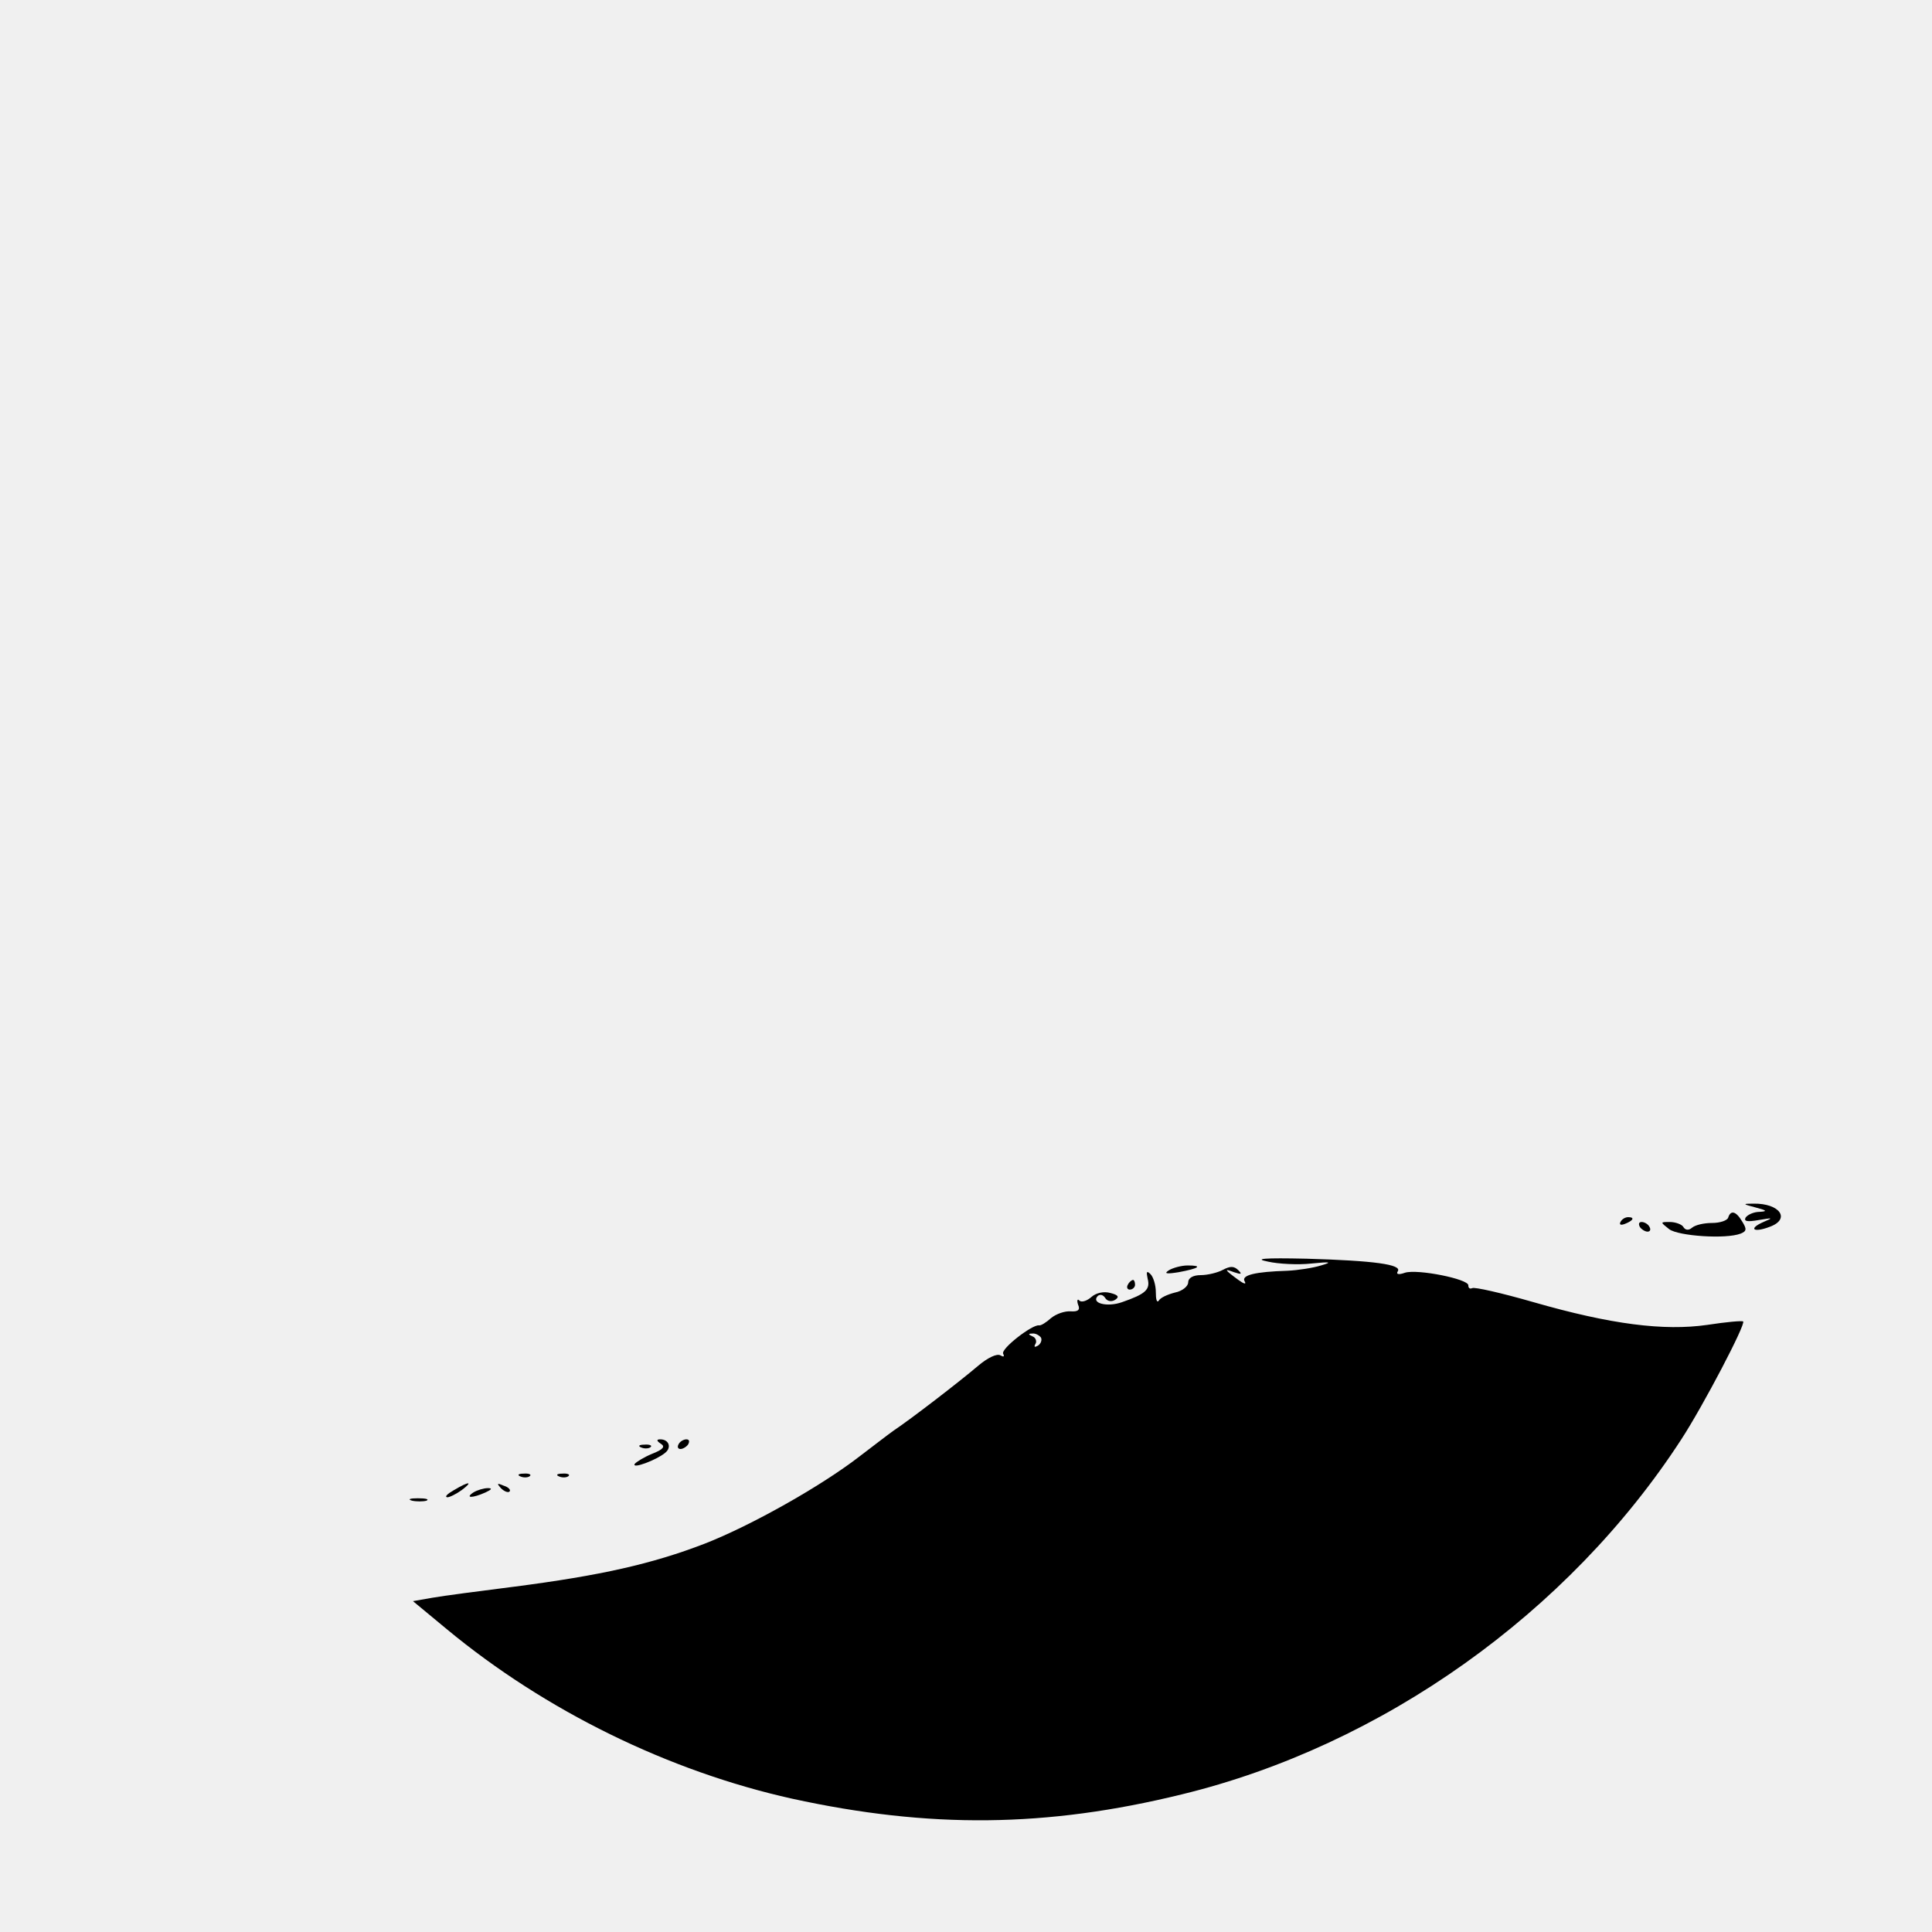
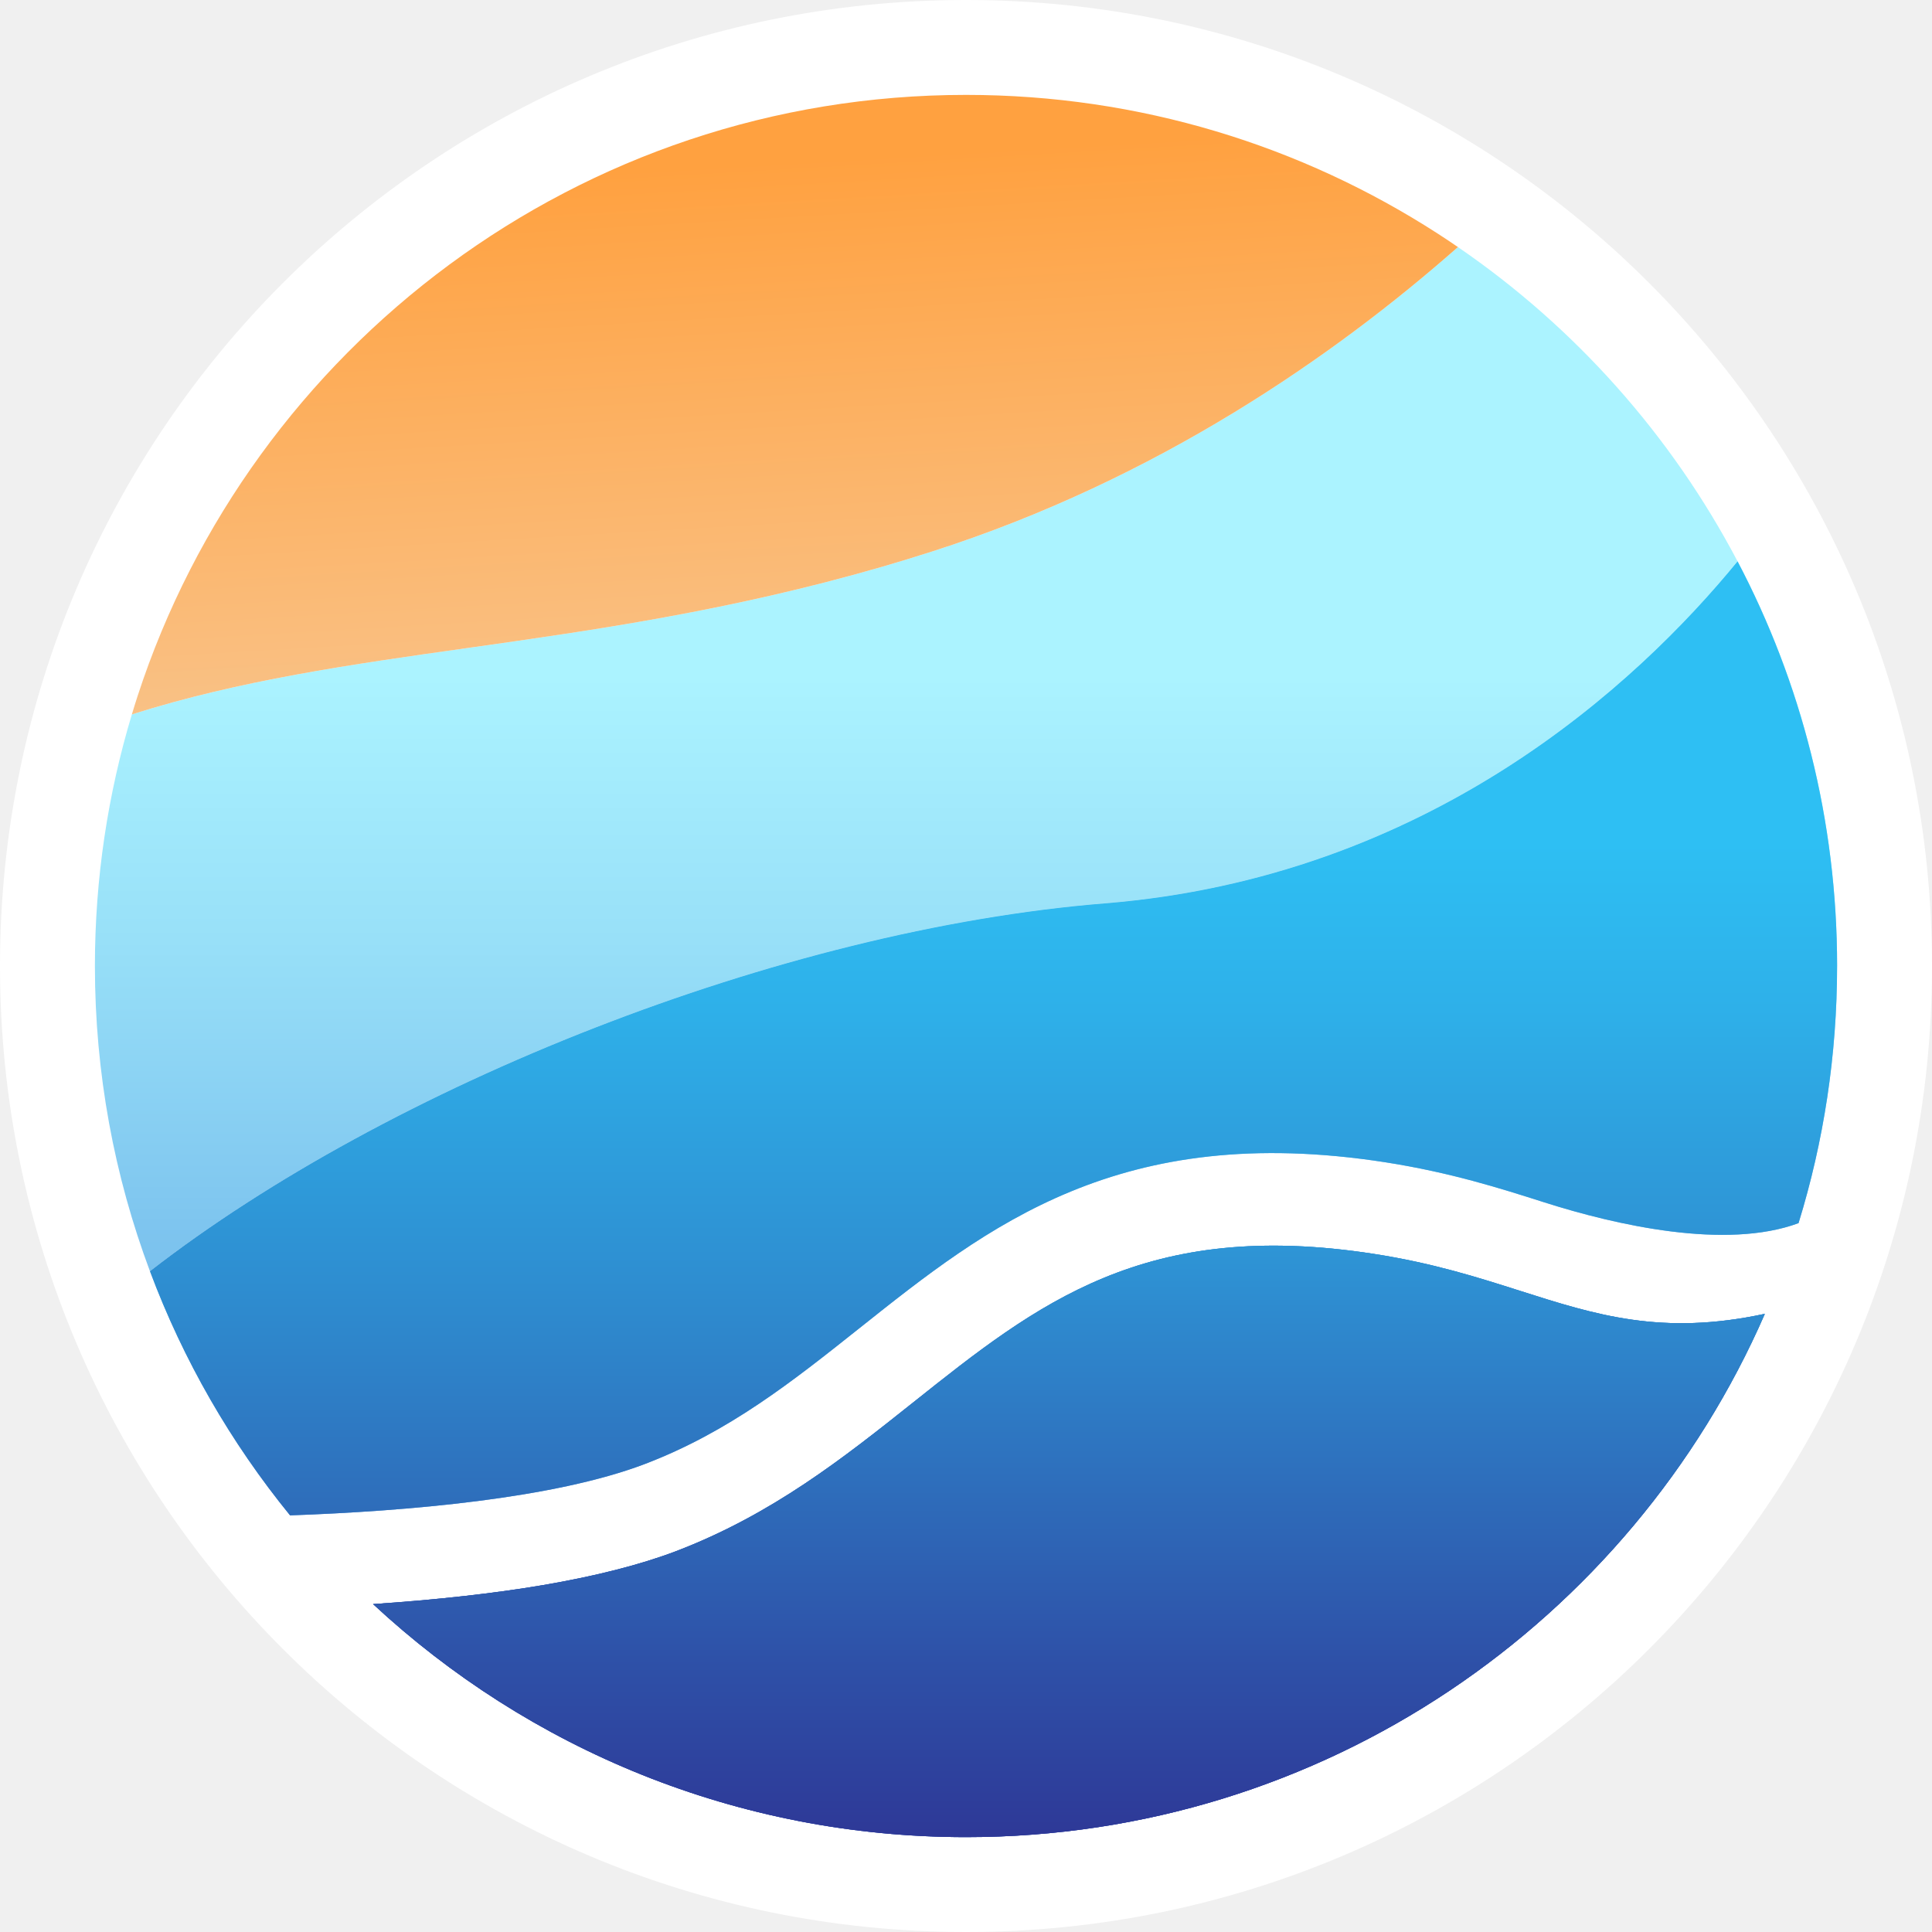
- <svg xmlns="http://www.w3.org/2000/svg" version="1.0" width="400pt" height="400pt" viewBox="0 0 400 400" preserveAspectRatio="xMidYMid meet">
-   <g transform="translate(0,400) scale(0.1,-0.1)" fill="#000000" stroke="none">
-     <path d="M3635 1500 c23 -6 25 -8 8 -9 -12 0 -25 -6 -29 -12 -4 -8 4 -9 27 -5 30 5 31 5 10 -4 -32 -14 -21 -23 13 -10 44 16 21 49 -34 48 -23 0 -22 -1 5 -8z" />
-     <path d="M3578 1479 c-2 -6 -17 -11 -33 -11 -17 0 -35 -4 -42 -10 -7 -6 -14 -5 -18 2 -3 5 -16 10 -28 10 -20 0 -20 0 -1 -15 19 -14 117 -21 148 -9 12 5 13 9 3 25 -13 22 -24 24 -29 8z" />
-     <path d="M3355 1470 c-3 -6 1 -7 9 -4 18 7 21 14 7 14 -6 0 -13 -4 -16 -10z" />
-     <path d="M3395 1460 c3 -5 11 -10 16 -10 6 0 7 5 4 10 -3 6 -11 10 -16 10 -6 0 -7 -4 -4 -10z" />
-     <path d="M2625 1388 c22 -5 63 -7 90 -4 40 4 44 3 20 -4 -16 -5 -48 -10 -70 -11 -66 -2 -96 -9 -88 -22 4 -7 -2 -5 -13 3 -30 22 -30 24 -9 16 15 -5 17 -4 9 4 -9 9 -17 9 -32 1 -11 -6 -32 -11 -46 -11 -16 0 -26 -6 -26 -15 0 -8 -12 -18 -27 -21 -16 -4 -31 -11 -34 -17 -4 -5 -6 3 -6 18 0 14 -5 31 -11 37 -8 8 -9 5 -6 -9 6 -23 -4 -32 -53 -49 -31 -11 -65 -2 -50 13 5 4 11 2 15 -4 4 -7 13 -9 21 -4 9 6 6 10 -10 14 -14 4 -30 0 -39 -8 -9 -8 -20 -12 -25 -8 -4 5 -6 1 -3 -8 5 -11 0 -15 -15 -14 -12 1 -30 -5 -41 -14 -10 -9 -21 -16 -25 -15 -14 2 -80 -49 -74 -59 3 -6 1 -7 -6 -3 -7 4 -26 -5 -45 -21 -40 -34 -140 -111 -176 -135 -14 -10 -45 -34 -70 -53 -80 -62 -226 -144 -321 -181 -109 -42 -216 -66 -394 -89 -71 -9 -148 -19 -170 -23 l-40 -7 70 -58 c204 -169 459 -294 715 -351 284 -62 526 -60 807 9 415 101 801 376 1034 735 45 69 134 239 128 244 -2 2 -35 -1 -74 -7 -90 -13 -200 1 -360 47 -66 19 -123 32 -127 29 -5 -2 -8 0 -8 6 0 13 -105 34 -131 26 -14 -5 -19 -3 -15 3 9 14 -49 22 -189 26 -89 2 -110 0 -80 -6z m-470 -157 c3 -5 0 -13 -6 -17 -7 -4 -9 -3 -5 4 3 5 0 13 -6 15 -9 4 -10 6 -1 6 6 1 14 -3 18 -8z" />
-     <path d="M2420 1370 c-11 -7 -5 -8 20 -4 43 8 51 14 19 14 -13 0 -31 -5 -39 -10z" />
-     <path d="M2335 1340 c-3 -5 -1 -10 4 -10 6 0 11 5 11 10 0 6 -2 10 -4 10 -3 0 -8 -4 -11 -10z" />
-     <path d="M1368 1011 c10 -6 5 -12 -18 -21 -17 -7 -33 -17 -36 -21 -6 -11 45 8 63 23 14 11 8 28 -10 28 -8 0 -8 -3 1 -9z" />
-     <path d="M1405 1010 c-3 -5 -2 -10 4 -10 5 0 13 5 16 10 3 6 2 10 -4 10 -5 0 -13 -4 -16 -10z" />
-     <path d="M1328 1003 c7 -3 16 -2 19 1 4 3 -2 6 -13 5 -11 0 -14 -3 -6 -6z" />
-     <path d="M1078 943 c7 -3 16 -2 19 1 4 3 -2 6 -13 5 -11 0 -14 -3 -6 -6z" />
-     <path d="M1158 943 c7 -3 16 -2 19 1 4 3 -2 6 -13 5 -11 0 -14 -3 -6 -6z" />
-     <path d="M940 915 c-14 -8 -20 -14 -14 -15 5 0 19 7 30 15 24 18 16 19 -16 0z" />
-     <path d="M1037 919 c7 -7 15 -10 18 -7 3 3 -2 9 -12 12 -14 6 -15 5 -6 -5z" />
-     <path d="M980 910 c-18 -12 -2 -12 25 0 13 6 15 9 5 9 -8 0 -22 -4 -30 -9z" />
-     <path d="M853 893 c9 -2 23 -2 30 0 6 3 -1 5 -18 5 -16 0 -22 -2 -12 -5z" />
+ <svg xmlns="http://www.w3.org/2000/svg" xmlns:xlink="http://www.w3.org/1999/xlink" id="Layer_2" data-name="Layer 2" viewBox="0 0 1200 1200">
+   <defs>
+     <style>
+       .cls-1 {
+         fill: url(#linear-gradient);
+       }
+ 
+       .cls-2 {
+         fill: #fff;
+       }
+ 
+       .cls-3 {
+         fill: url(#linear-gradient-3);
+       }
+ 
+       .cls-4 {
+         fill: url(#linear-gradient-4);
+       }
+ 
+       .cls-5 {
+         fill: url(#linear-gradient-2);
+       }
+ 
+       .cls-6 {
+         fill: url(#linear-gradient-6);
+       }
+ 
+       .cls-7 {
+         fill: url(#linear-gradient-7);
+       }
+ 
+       .cls-8 {
+         fill: url(#linear-gradient-5);
+       }
+     </style>
+     <linearGradient id="linear-gradient" x1="569.09" y1="27.2" x2="569.09" y2="1663.77" gradientUnits="userSpaceOnUse">
+       <stop offset=".24" stop-color="#abf3ff" />
+       <stop offset=".34" stop-color="#98e0f8" />
+       <stop offset=".54" stop-color="#68aee7" />
+       <stop offset=".83" stop-color="#1c60cc" />
+       <stop offset=".87" stop-color="#1255c9" />
+     </linearGradient>
+     <linearGradient id="linear-gradient-2" x1="479.98" y1="65.05" x2="500.81" y2="419.08" gradientUnits="userSpaceOnUse">
+       <stop offset=".1" stop-color="#ffa140" />
+       <stop offset="1" stop-color="#f9c185" />
+     </linearGradient>
+     <linearGradient id="linear-gradient-3" x1="617.1" y1="-76.49" x2="617.1" y2="1605.81" xlink:href="#linear-gradient" />
+     <linearGradient id="linear-gradient-4" x1="617.1" y1="252.29" x2="617.1" y2="1189.08" gradientUnits="userSpaceOnUse">
+       <stop offset=".29" stop-color="#2ebff3" />
+       <stop offset=".4" stop-color="#2eb0e9" />
+       <stop offset=".6" stop-color="#2e8ace" />
+       <stop offset=".88" stop-color="#2e4ca4" />
+       <stop offset="1" stop-color="#2e3192" />
+     </linearGradient>
+     <linearGradient id="linear-gradient-5" x1="663.95" y1="38.11" x2="663.95" y2="1393.18" xlink:href="#linear-gradient" />
+     <linearGradient id="linear-gradient-6" x1="663.95" y1="340.22" x2="663.95" y2="1048.12" xlink:href="#linear-gradient-4" />
+     <linearGradient id="linear-gradient-7" x1="663.95" y1="597.87" x2="663.95" y2="1174.53" gradientUnits="userSpaceOnUse">
+       <stop offset=".04" stop-color="#2ebff3" />
+       <stop offset=".21" stop-color="#2ea4e0" />
+       <stop offset=".75" stop-color="#2e51a8" />
+       <stop offset="1" stop-color="#2e3192" />
+     </linearGradient>
+   </defs>
+   <g id="Layer_1-2" data-name="Layer 1">
+     <g>
+       <circle class="cls-2" cx="600" cy="600" r="600" />
+       <g>
+         <circle class="cls-2" cx="600" cy="600" r="541.06" />
+         <g>
+           <path class="cls-1" d="m1079.22,348.67c-63.06,77.07-192.13,196.24-393.16,212.45-201.49,16.28-444.8,113.5-592.92,228.48-22.1-59.02-34.19-122.9-34.19-189.61,0-54.34,8.05-106.79,22.95-156.27,67.18-21.25,135.45-30.93,209.08-41.32,76.54-10.82,162.23-22.95,256.75-50.33,10.36-3.01,20.82-6.21,31.43-9.61,139.92-44.9,249.94-121.62,326.38-189.01,72.64,49.76,132.47,116.83,173.69,195.22Z" />
+           <path class="cls-5" d="m905.54,153.46c-76.43,67.39-186.46,144.11-326.38,189.01-10.61,3.4-21.07,6.6-31.43,9.61-94.52,27.38-180.21,39.51-256.75,50.33-73.63,10.39-141.91,20.07-209.08,41.32,1.17-3.87,2.34-7.66,3.58-11.46C156.1,215.56,359.76,58.94,600.02,58.94c107.96,0,208.52,31.64,292.97,86.15,4.22,2.73,8.4,5.5,12.56,8.37Z" />
+           <path class="cls-3" d="m1141.05,600c0,55.58-8.37,109.21-23.94,159.71-45.08,16.74-113.36,1.31-158.05-12.95-27.17-8.65-57.95-18.48-98.67-24.86-164.85-25.61-246.93,39.69-326.37,102.89-41.82,33.27-81.33,64.66-133.64,84.59-56.25,21.35-146.77,29.23-220.22,31.85-36.71-45.08-66.25-96.19-87-151.63,148.11-114.99,391.42-212.2,592.92-228.48,201.03-16.21,330.1-135.38,393.16-212.45,39.48,75.09,61.82,160.6,61.82,251.33Z" />
+           <path class="cls-4" d="m1141.05,600c0,55.58-8.37,109.21-23.94,159.71-45.08,16.74-113.36,1.31-158.05-12.95-27.17-8.65-57.95-18.48-98.67-24.86-164.85-25.61-246.93,39.69-326.37,102.89-41.82,33.27-81.33,64.66-133.64,84.59-56.25,21.35-146.77,29.23-220.22,31.85-36.71-45.08-66.25-96.19-87-151.63,148.11-114.99,391.42-212.2,592.92-228.48,201.03-16.21,330.1-135.38,393.16-212.45,39.48,75.09,61.82,160.6,61.82,251.33Z" />
+           <path class="cls-8" d="m1096.18,816.04c-83.42,191.28-274.17,325.03-496.16,325.03-142.3,0-271.72-54.98-368.3-144.74,39.51-2.66,75.02-6.6,105.73-11.81,32.56-5.57,60.22-12.63,82.22-20.96,60.01-22.88,104.6-58.31,147.69-92.61,77.04-61.32,143.61-114.28,286.15-92.11,36.68,5.71,64.2,14.51,90.8,22.98,46.71,14.9,87.96,28.02,151.87,14.22Z" />
+           <path class="cls-6" d="m1096.18,816.04c-83.42,191.28-274.17,325.03-496.16,325.03-142.3,0-271.72-54.98-368.3-144.74,39.51-2.66,75.02-6.6,105.73-11.81,32.56-5.57,60.22-12.63,82.22-20.96,60.01-22.88,104.6-58.31,147.69-92.61,77.04-61.32,143.61-114.28,286.15-92.11,36.68,5.71,64.2,14.51,90.8,22.98,46.71,14.9,87.96,28.02,151.87,14.22Z" />
+           <path class="cls-7" d="m1096.18,816.04c-83.42,191.28-274.17,325.03-496.16,325.03-142.3,0-271.72-54.98-368.3-144.74,39.51-2.66,75.02-6.6,105.73-11.81,32.56-5.57,60.22-12.63,82.22-20.96,60.01-22.88,104.6-58.31,147.69-92.61,77.04-61.32,143.61-114.28,286.15-92.11,36.68,5.71,64.2,14.51,90.8,22.98,46.71,14.9,87.96,28.02,151.87,14.22Z" />
+         </g>
+       </g>
+     </g>
  </g>
</svg>
